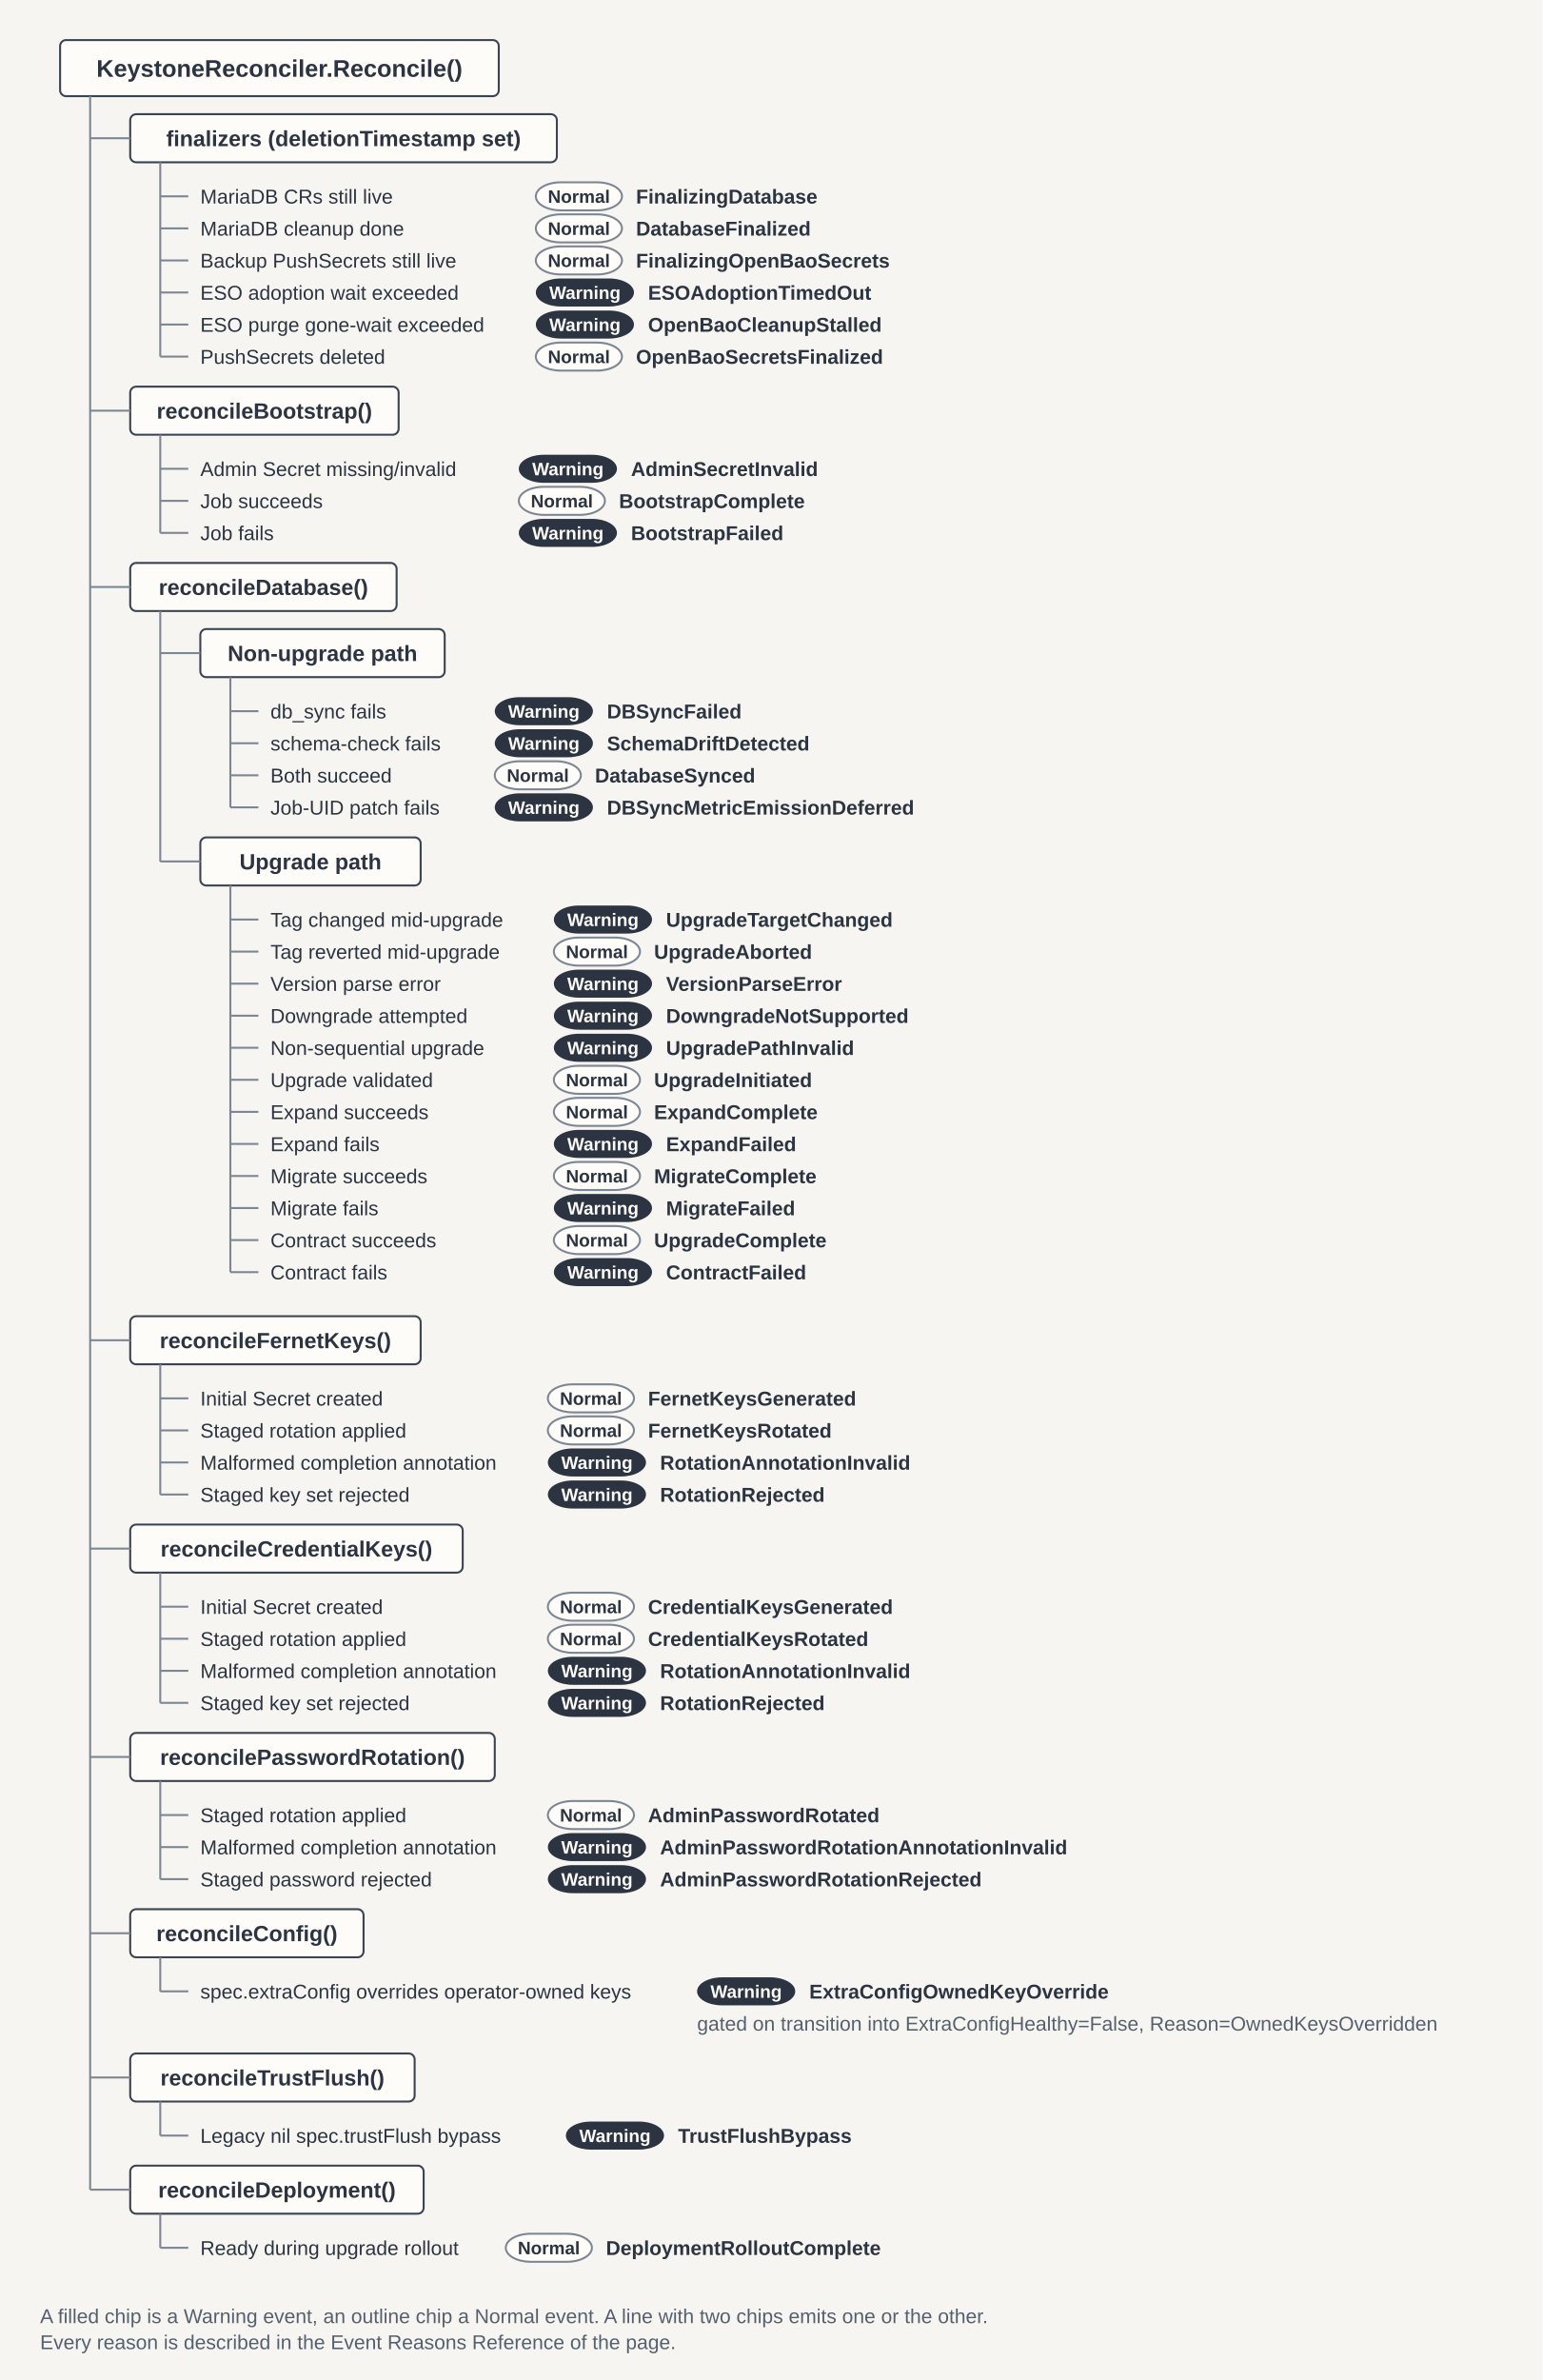
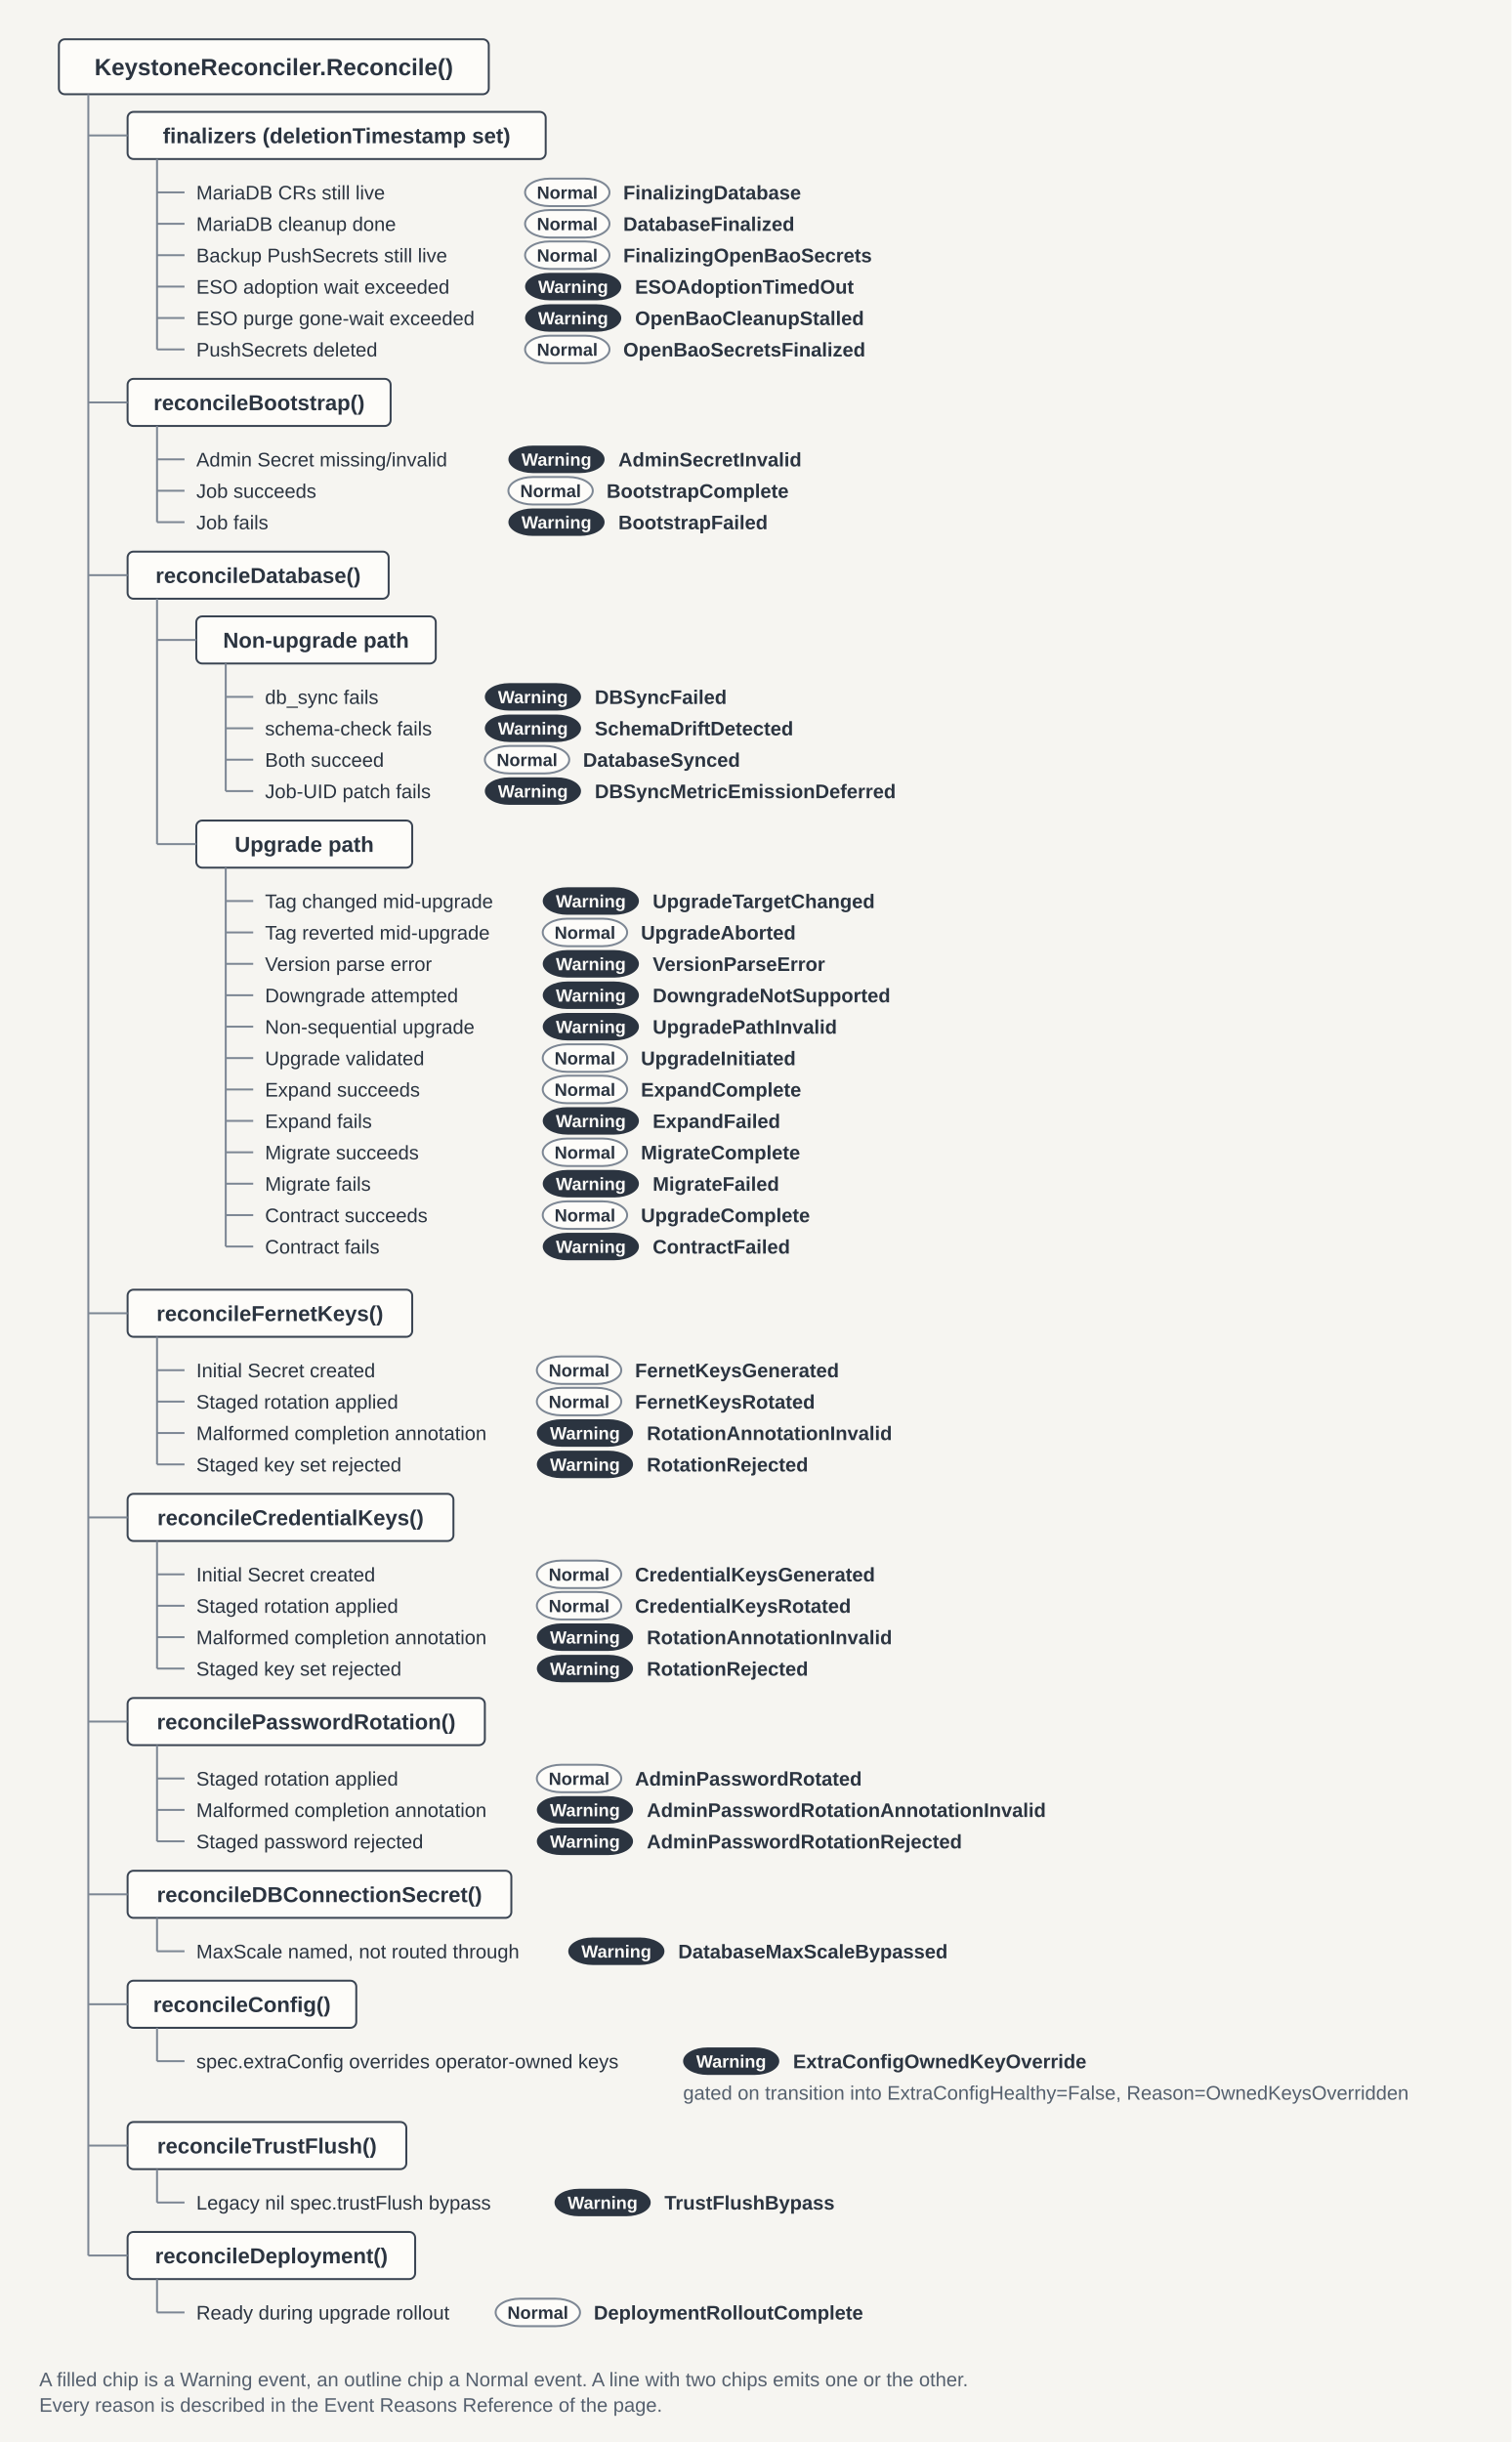
- <svg xmlns="http://www.w3.org/2000/svg" width="1540" height="2376" viewBox="0 0 1540 2376" font-family="'IBM Plex Sans', Arial, Helvetica, sans-serif" role="img" aria-label="Event flow of the Keystone operator">
-   <rect width="1540" height="2376" fill="#F6F5F1" />
+ <svg xmlns="http://www.w3.org/2000/svg" width="1540" height="2488" viewBox="0 0 1540 2488" font-family="'IBM Plex Sans', Arial, Helvetica, sans-serif" role="img" aria-label="Event flow of the Keystone operator">
+   <rect width="1540" height="2488" fill="#F6F5F1" />
  <rect x="60" y="40" width="438" height="56" rx="6" fill="#FDFCF9" stroke="#3A4452" stroke-width="2" />
  <text x="279" y="76.64" font-size="24" font-weight="700" fill="#2B3440" text-anchor="middle">KeystoneReconciler.Reconcile()</text>
  <rect x="130" y="114" width="426" height="48" rx="6" fill="#FDFCF9" stroke="#3A4452" stroke-width="2" />
  <text x="343" y="145.92" font-size="22" font-weight="700" fill="#2B3440" text-anchor="middle">finalizers (deletionTimestamp set)</text>
  <polyline points="90,138 130,138" fill="none" stroke="#7D8794" stroke-width="2" />
  <polyline points="160,196 188,196" fill="none" stroke="#7D8794" stroke-width="2" />
  <text x="200" y="203.2" font-size="20" font-weight="400" fill="#2B3440">MariaDB CRs still live</text>
  <rect x="535" y="182" width="86" height="28" rx="25" fill="#FDFCF9" stroke="#7D8794" stroke-width="2" />
  <text x="578" y="202.48" font-size="18" font-weight="700" fill="#2B3440" text-anchor="middle">Normal</text>
  <text x="635" y="203.2" font-size="20" font-weight="700" fill="#2B3440">FinalizingDatabase</text>
  <polyline points="160,228 188,228" fill="none" stroke="#7D8794" stroke-width="2" />
  <text x="200" y="235.2" font-size="20" font-weight="400" fill="#2B3440">MariaDB cleanup done</text>
  <rect x="535" y="214" width="86" height="28" rx="25" fill="#FDFCF9" stroke="#7D8794" stroke-width="2" />
  <text x="578" y="234.48" font-size="18" font-weight="700" fill="#2B3440" text-anchor="middle">Normal</text>
  <text x="635" y="235.2" font-size="20" font-weight="700" fill="#2B3440">DatabaseFinalized</text>
  <polyline points="160,260 188,260" fill="none" stroke="#7D8794" stroke-width="2" />
  <text x="200" y="267.2" font-size="20" font-weight="400" fill="#2B3440">Backup PushSecrets still live</text>
  <rect x="535" y="246" width="86" height="28" rx="25" fill="#FDFCF9" stroke="#7D8794" stroke-width="2" />
  <text x="578" y="266.48" font-size="18" font-weight="700" fill="#2B3440" text-anchor="middle">Normal</text>
  <text x="635" y="267.2" font-size="20" font-weight="700" fill="#2B3440">FinalizingOpenBaoSecrets</text>
  <polyline points="160,292 188,292" fill="none" stroke="#7D8794" stroke-width="2" />
  <text x="200" y="299.2" font-size="20" font-weight="400" fill="#2B3440">ESO adoption wait exceeded</text>
  <rect x="535" y="278" width="98" height="28" rx="25" fill="#2B3440" />
  <text x="584" y="298.48" font-size="18" font-weight="700" fill="#FBFAF7" text-anchor="middle">Warning</text>
  <text x="647" y="299.2" font-size="20" font-weight="700" fill="#2B3440">ESOAdoptionTimedOut</text>
  <polyline points="160,324 188,324" fill="none" stroke="#7D8794" stroke-width="2" />
  <text x="200" y="331.2" font-size="20" font-weight="400" fill="#2B3440">ESO purge gone-wait exceeded</text>
  <rect x="535" y="310" width="98" height="28" rx="25" fill="#2B3440" />
  <text x="584" y="330.48" font-size="18" font-weight="700" fill="#FBFAF7" text-anchor="middle">Warning</text>
  <text x="647" y="331.2" font-size="20" font-weight="700" fill="#2B3440">OpenBaoCleanupStalled</text>
  <polyline points="160,356 188,356" fill="none" stroke="#7D8794" stroke-width="2" />
  <text x="200" y="363.2" font-size="20" font-weight="400" fill="#2B3440">PushSecrets deleted</text>
  <rect x="535" y="342" width="86" height="28" rx="25" fill="#FDFCF9" stroke="#7D8794" stroke-width="2" />
  <text x="578" y="362.48" font-size="18" font-weight="700" fill="#2B3440" text-anchor="middle">Normal</text>
  <text x="635" y="363.2" font-size="20" font-weight="700" fill="#2B3440">OpenBaoSecretsFinalized</text>
  <polyline points="160,162 160,356" fill="none" stroke="#7D8794" stroke-width="2" />
  <rect x="130" y="386" width="268" height="48" rx="6" fill="#FDFCF9" stroke="#3A4452" stroke-width="2" />
  <text x="264" y="417.92" font-size="22" font-weight="700" fill="#2B3440" text-anchor="middle">reconcileBootstrap()</text>
  <polyline points="90,410 130,410" fill="none" stroke="#7D8794" stroke-width="2" />
  <polyline points="160,468 188,468" fill="none" stroke="#7D8794" stroke-width="2" />
  <text x="200" y="475.2" font-size="20" font-weight="400" fill="#2B3440">Admin Secret missing/invalid</text>
  <rect x="518" y="454" width="98" height="28" rx="25" fill="#2B3440" />
  <text x="567" y="474.48" font-size="18" font-weight="700" fill="#FBFAF7" text-anchor="middle">Warning</text>
  <text x="630" y="475.2" font-size="20" font-weight="700" fill="#2B3440">AdminSecretInvalid</text>
  <polyline points="160,500 188,500" fill="none" stroke="#7D8794" stroke-width="2" />
  <text x="200" y="507.2" font-size="20" font-weight="400" fill="#2B3440">Job succeeds</text>
  <rect x="518" y="486" width="86" height="28" rx="25" fill="#FDFCF9" stroke="#7D8794" stroke-width="2" />
  <text x="561" y="506.48" font-size="18" font-weight="700" fill="#2B3440" text-anchor="middle">Normal</text>
  <text x="618" y="507.2" font-size="20" font-weight="700" fill="#2B3440">BootstrapComplete</text>
  <polyline points="160,532 188,532" fill="none" stroke="#7D8794" stroke-width="2" />
  <text x="200" y="539.2" font-size="20" font-weight="400" fill="#2B3440">Job fails</text>
  <rect x="518" y="518" width="98" height="28" rx="25" fill="#2B3440" />
  <text x="567" y="538.48" font-size="18" font-weight="700" fill="#FBFAF7" text-anchor="middle">Warning</text>
  <text x="630" y="539.2" font-size="20" font-weight="700" fill="#2B3440">BootstrapFailed</text>
  <polyline points="160,434 160,532" fill="none" stroke="#7D8794" stroke-width="2" />
  <rect x="130" y="562" width="266" height="48" rx="6" fill="#FDFCF9" stroke="#3A4452" stroke-width="2" />
  <text x="263" y="593.92" font-size="22" font-weight="700" fill="#2B3440" text-anchor="middle">reconcileDatabase()</text>
  <polyline points="90,586 130,586" fill="none" stroke="#7D8794" stroke-width="2" />
  <rect x="200" y="628" width="244" height="48" rx="6" fill="#FDFCF9" stroke="#3A4452" stroke-width="2" />
  <text x="322" y="659.92" font-size="22" font-weight="700" fill="#2B3440" text-anchor="middle">Non-upgrade path</text>
  <polyline points="160,652 200,652" fill="none" stroke="#7D8794" stroke-width="2" />
  <polyline points="230,710 258,710" fill="none" stroke="#7D8794" stroke-width="2" />
  <text x="270" y="717.2" font-size="20" font-weight="400" fill="#2B3440">db_sync fails</text>
  <rect x="494" y="696" width="98" height="28" rx="25" fill="#2B3440" />
  <text x="543" y="716.48" font-size="18" font-weight="700" fill="#FBFAF7" text-anchor="middle">Warning</text>
  <text x="606" y="717.2" font-size="20" font-weight="700" fill="#2B3440">DBSyncFailed</text>
  <polyline points="230,742 258,742" fill="none" stroke="#7D8794" stroke-width="2" />
  <text x="270" y="749.2" font-size="20" font-weight="400" fill="#2B3440">schema-check fails</text>
  <rect x="494" y="728" width="98" height="28" rx="25" fill="#2B3440" />
  <text x="543" y="748.48" font-size="18" font-weight="700" fill="#FBFAF7" text-anchor="middle">Warning</text>
  <text x="606" y="749.2" font-size="20" font-weight="700" fill="#2B3440">SchemaDriftDetected</text>
  <polyline points="230,774 258,774" fill="none" stroke="#7D8794" stroke-width="2" />
  <text x="270" y="781.2" font-size="20" font-weight="400" fill="#2B3440">Both succeed</text>
  <rect x="494" y="760" width="86" height="28" rx="25" fill="#FDFCF9" stroke="#7D8794" stroke-width="2" />
  <text x="537" y="780.48" font-size="18" font-weight="700" fill="#2B3440" text-anchor="middle">Normal</text>
  <text x="594" y="781.2" font-size="20" font-weight="700" fill="#2B3440">DatabaseSynced</text>
  <polyline points="230,806 258,806" fill="none" stroke="#7D8794" stroke-width="2" />
  <text x="270" y="813.2" font-size="20" font-weight="400" fill="#2B3440">Job-UID patch fails</text>
  <rect x="494" y="792" width="98" height="28" rx="25" fill="#2B3440" />
  <text x="543" y="812.48" font-size="18" font-weight="700" fill="#FBFAF7" text-anchor="middle">Warning</text>
  <text x="606" y="813.2" font-size="20" font-weight="700" fill="#2B3440">DBSyncMetricEmissionDeferred</text>
  <polyline points="230,676 230,806" fill="none" stroke="#7D8794" stroke-width="2" />
  <rect x="200" y="836" width="220" height="48" rx="6" fill="#FDFCF9" stroke="#3A4452" stroke-width="2" />
  <text x="310" y="867.92" font-size="22" font-weight="700" fill="#2B3440" text-anchor="middle">Upgrade path</text>
  <polyline points="160,860 200,860" fill="none" stroke="#7D8794" stroke-width="2" />
  <polyline points="230,918 258,918" fill="none" stroke="#7D8794" stroke-width="2" />
  <text x="270" y="925.2" font-size="20" font-weight="400" fill="#2B3440">Tag changed mid-upgrade</text>
  <rect x="553" y="904" width="98" height="28" rx="25" fill="#2B3440" />
  <text x="602" y="924.48" font-size="18" font-weight="700" fill="#FBFAF7" text-anchor="middle">Warning</text>
  <text x="665" y="925.2" font-size="20" font-weight="700" fill="#2B3440">UpgradeTargetChanged</text>
  <polyline points="230,950 258,950" fill="none" stroke="#7D8794" stroke-width="2" />
  <text x="270" y="957.2" font-size="20" font-weight="400" fill="#2B3440">Tag reverted mid-upgrade</text>
  <rect x="553" y="936" width="86" height="28" rx="25" fill="#FDFCF9" stroke="#7D8794" stroke-width="2" />
  <text x="596" y="956.48" font-size="18" font-weight="700" fill="#2B3440" text-anchor="middle">Normal</text>
  <text x="653" y="957.2" font-size="20" font-weight="700" fill="#2B3440">UpgradeAborted</text>
  <polyline points="230,982 258,982" fill="none" stroke="#7D8794" stroke-width="2" />
  <text x="270" y="989.2" font-size="20" font-weight="400" fill="#2B3440">Version parse error</text>
  <rect x="553" y="968" width="98" height="28" rx="25" fill="#2B3440" />
  <text x="602" y="988.48" font-size="18" font-weight="700" fill="#FBFAF7" text-anchor="middle">Warning</text>
  <text x="665" y="989.2" font-size="20" font-weight="700" fill="#2B3440">VersionParseError</text>
  <polyline points="230,1014 258,1014" fill="none" stroke="#7D8794" stroke-width="2" />
  <text x="270" y="1021.2" font-size="20" font-weight="400" fill="#2B3440">Downgrade attempted</text>
  <rect x="553" y="1000" width="98" height="28" rx="25" fill="#2B3440" />
  <text x="602" y="1020.48" font-size="18" font-weight="700" fill="#FBFAF7" text-anchor="middle">Warning</text>
  <text x="665" y="1021.2" font-size="20" font-weight="700" fill="#2B3440">DowngradeNotSupported</text>
  <polyline points="230,1046 258,1046" fill="none" stroke="#7D8794" stroke-width="2" />
  <text x="270" y="1053.2" font-size="20" font-weight="400" fill="#2B3440">Non-sequential upgrade</text>
  <rect x="553" y="1032" width="98" height="28" rx="25" fill="#2B3440" />
  <text x="602" y="1052.48" font-size="18" font-weight="700" fill="#FBFAF7" text-anchor="middle">Warning</text>
  <text x="665" y="1053.2" font-size="20" font-weight="700" fill="#2B3440">UpgradePathInvalid</text>
  <polyline points="230,1078 258,1078" fill="none" stroke="#7D8794" stroke-width="2" />
  <text x="270" y="1085.2" font-size="20" font-weight="400" fill="#2B3440">Upgrade validated</text>
  <rect x="553" y="1064" width="86" height="28" rx="25" fill="#FDFCF9" stroke="#7D8794" stroke-width="2" />
  <text x="596" y="1084.48" font-size="18" font-weight="700" fill="#2B3440" text-anchor="middle">Normal</text>
  <text x="653" y="1085.2" font-size="20" font-weight="700" fill="#2B3440">UpgradeInitiated</text>
  <polyline points="230,1110 258,1110" fill="none" stroke="#7D8794" stroke-width="2" />
  <text x="270" y="1117.2" font-size="20" font-weight="400" fill="#2B3440">Expand succeeds</text>
  <rect x="553" y="1096" width="86" height="28" rx="25" fill="#FDFCF9" stroke="#7D8794" stroke-width="2" />
  <text x="596" y="1116.48" font-size="18" font-weight="700" fill="#2B3440" text-anchor="middle">Normal</text>
  <text x="653" y="1117.2" font-size="20" font-weight="700" fill="#2B3440">ExpandComplete</text>
  <polyline points="230,1142 258,1142" fill="none" stroke="#7D8794" stroke-width="2" />
  <text x="270" y="1149.2" font-size="20" font-weight="400" fill="#2B3440">Expand fails</text>
  <rect x="553" y="1128" width="98" height="28" rx="25" fill="#2B3440" />
  <text x="602" y="1148.48" font-size="18" font-weight="700" fill="#FBFAF7" text-anchor="middle">Warning</text>
  <text x="665" y="1149.2" font-size="20" font-weight="700" fill="#2B3440">ExpandFailed</text>
  <polyline points="230,1174 258,1174" fill="none" stroke="#7D8794" stroke-width="2" />
  <text x="270" y="1181.2" font-size="20" font-weight="400" fill="#2B3440">Migrate succeeds</text>
  <rect x="553" y="1160" width="86" height="28" rx="25" fill="#FDFCF9" stroke="#7D8794" stroke-width="2" />
  <text x="596" y="1180.48" font-size="18" font-weight="700" fill="#2B3440" text-anchor="middle">Normal</text>
  <text x="653" y="1181.2" font-size="20" font-weight="700" fill="#2B3440">MigrateComplete</text>
  <polyline points="230,1206 258,1206" fill="none" stroke="#7D8794" stroke-width="2" />
  <text x="270" y="1213.2" font-size="20" font-weight="400" fill="#2B3440">Migrate fails</text>
  <rect x="553" y="1192" width="98" height="28" rx="25" fill="#2B3440" />
  <text x="602" y="1212.48" font-size="18" font-weight="700" fill="#FBFAF7" text-anchor="middle">Warning</text>
  <text x="665" y="1213.2" font-size="20" font-weight="700" fill="#2B3440">MigrateFailed</text>
  <polyline points="230,1238 258,1238" fill="none" stroke="#7D8794" stroke-width="2" />
  <text x="270" y="1245.2" font-size="20" font-weight="400" fill="#2B3440">Contract succeeds</text>
  <rect x="553" y="1224" width="86" height="28" rx="25" fill="#FDFCF9" stroke="#7D8794" stroke-width="2" />
  <text x="596" y="1244.48" font-size="18" font-weight="700" fill="#2B3440" text-anchor="middle">Normal</text>
  <text x="653" y="1245.2" font-size="20" font-weight="700" fill="#2B3440">UpgradeComplete</text>
  <polyline points="230,1270 258,1270" fill="none" stroke="#7D8794" stroke-width="2" />
  <text x="270" y="1277.2" font-size="20" font-weight="400" fill="#2B3440">Contract fails</text>
  <rect x="553" y="1256" width="98" height="28" rx="25" fill="#2B3440" />
  <text x="602" y="1276.48" font-size="18" font-weight="700" fill="#FBFAF7" text-anchor="middle">Warning</text>
  <text x="665" y="1277.2" font-size="20" font-weight="700" fill="#2B3440">ContractFailed</text>
  <polyline points="230,884 230,1270" fill="none" stroke="#7D8794" stroke-width="2" />
  <polyline points="160,610 160,860" fill="none" stroke="#7D8794" stroke-width="2" />
  <rect x="130" y="1314" width="290" height="48" rx="6" fill="#FDFCF9" stroke="#3A4452" stroke-width="2" />
  <text x="275" y="1345.92" font-size="22" font-weight="700" fill="#2B3440" text-anchor="middle">reconcileFernetKeys()</text>
  <polyline points="90,1338 130,1338" fill="none" stroke="#7D8794" stroke-width="2" />
  <polyline points="160,1396 188,1396" fill="none" stroke="#7D8794" stroke-width="2" />
  <text x="200" y="1403.2" font-size="20" font-weight="400" fill="#2B3440">Initial Secret created</text>
  <rect x="547" y="1382" width="86" height="28" rx="25" fill="#FDFCF9" stroke="#7D8794" stroke-width="2" />
  <text x="590" y="1402.48" font-size="18" font-weight="700" fill="#2B3440" text-anchor="middle">Normal</text>
  <text x="647" y="1403.2" font-size="20" font-weight="700" fill="#2B3440">FernetKeysGenerated</text>
  <polyline points="160,1428 188,1428" fill="none" stroke="#7D8794" stroke-width="2" />
  <text x="200" y="1435.2" font-size="20" font-weight="400" fill="#2B3440">Staged rotation applied</text>
  <rect x="547" y="1414" width="86" height="28" rx="25" fill="#FDFCF9" stroke="#7D8794" stroke-width="2" />
  <text x="590" y="1434.48" font-size="18" font-weight="700" fill="#2B3440" text-anchor="middle">Normal</text>
  <text x="647" y="1435.2" font-size="20" font-weight="700" fill="#2B3440">FernetKeysRotated</text>
  <polyline points="160,1460 188,1460" fill="none" stroke="#7D8794" stroke-width="2" />
  <text x="200" y="1467.2" font-size="20" font-weight="400" fill="#2B3440">Malformed completion annotation</text>
  <rect x="547" y="1446" width="98" height="28" rx="25" fill="#2B3440" />
  <text x="596" y="1466.48" font-size="18" font-weight="700" fill="#FBFAF7" text-anchor="middle">Warning</text>
  <text x="659" y="1467.2" font-size="20" font-weight="700" fill="#2B3440">RotationAnnotationInvalid</text>
  <polyline points="160,1492 188,1492" fill="none" stroke="#7D8794" stroke-width="2" />
  <text x="200" y="1499.2" font-size="20" font-weight="400" fill="#2B3440">Staged key set rejected</text>
  <rect x="547" y="1478" width="98" height="28" rx="25" fill="#2B3440" />
  <text x="596" y="1498.48" font-size="18" font-weight="700" fill="#FBFAF7" text-anchor="middle">Warning</text>
  <text x="659" y="1499.2" font-size="20" font-weight="700" fill="#2B3440">RotationRejected</text>
  <polyline points="160,1362 160,1492" fill="none" stroke="#7D8794" stroke-width="2" />
  <rect x="130" y="1522" width="332" height="48" rx="6" fill="#FDFCF9" stroke="#3A4452" stroke-width="2" />
  <text x="296" y="1553.92" font-size="22" font-weight="700" fill="#2B3440" text-anchor="middle">reconcileCredentialKeys()</text>
  <polyline points="90,1546 130,1546" fill="none" stroke="#7D8794" stroke-width="2" />
  <polyline points="160,1604 188,1604" fill="none" stroke="#7D8794" stroke-width="2" />
  <text x="200" y="1611.2" font-size="20" font-weight="400" fill="#2B3440">Initial Secret created</text>
  <rect x="547" y="1590" width="86" height="28" rx="25" fill="#FDFCF9" stroke="#7D8794" stroke-width="2" />
  <text x="590" y="1610.48" font-size="18" font-weight="700" fill="#2B3440" text-anchor="middle">Normal</text>
  <text x="647" y="1611.2" font-size="20" font-weight="700" fill="#2B3440">CredentialKeysGenerated</text>
  <polyline points="160,1636 188,1636" fill="none" stroke="#7D8794" stroke-width="2" />
  <text x="200" y="1643.2" font-size="20" font-weight="400" fill="#2B3440">Staged rotation applied</text>
  <rect x="547" y="1622" width="86" height="28" rx="25" fill="#FDFCF9" stroke="#7D8794" stroke-width="2" />
  <text x="590" y="1642.48" font-size="18" font-weight="700" fill="#2B3440" text-anchor="middle">Normal</text>
  <text x="647" y="1643.2" font-size="20" font-weight="700" fill="#2B3440">CredentialKeysRotated</text>
  <polyline points="160,1668 188,1668" fill="none" stroke="#7D8794" stroke-width="2" />
  <text x="200" y="1675.2" font-size="20" font-weight="400" fill="#2B3440">Malformed completion annotation</text>
  <rect x="547" y="1654" width="98" height="28" rx="25" fill="#2B3440" />
  <text x="596" y="1674.48" font-size="18" font-weight="700" fill="#FBFAF7" text-anchor="middle">Warning</text>
  <text x="659" y="1675.2" font-size="20" font-weight="700" fill="#2B3440">RotationAnnotationInvalid</text>
  <polyline points="160,1700 188,1700" fill="none" stroke="#7D8794" stroke-width="2" />
  <text x="200" y="1707.2" font-size="20" font-weight="400" fill="#2B3440">Staged key set rejected</text>
  <rect x="547" y="1686" width="98" height="28" rx="25" fill="#2B3440" />
  <text x="596" y="1706.48" font-size="18" font-weight="700" fill="#FBFAF7" text-anchor="middle">Warning</text>
  <text x="659" y="1707.2" font-size="20" font-weight="700" fill="#2B3440">RotationRejected</text>
  <polyline points="160,1570 160,1700" fill="none" stroke="#7D8794" stroke-width="2" />
  <rect x="130" y="1730" width="364" height="48" rx="6" fill="#FDFCF9" stroke="#3A4452" stroke-width="2" />
  <text x="312" y="1761.92" font-size="22" font-weight="700" fill="#2B3440" text-anchor="middle">reconcilePasswordRotation()</text>
  <polyline points="90,1754 130,1754" fill="none" stroke="#7D8794" stroke-width="2" />
  <polyline points="160,1812 188,1812" fill="none" stroke="#7D8794" stroke-width="2" />
  <text x="200" y="1819.2" font-size="20" font-weight="400" fill="#2B3440">Staged rotation applied</text>
  <rect x="547" y="1798" width="86" height="28" rx="25" fill="#FDFCF9" stroke="#7D8794" stroke-width="2" />
  <text x="590" y="1818.48" font-size="18" font-weight="700" fill="#2B3440" text-anchor="middle">Normal</text>
  <text x="647" y="1819.2" font-size="20" font-weight="700" fill="#2B3440">AdminPasswordRotated</text>
  <polyline points="160,1844 188,1844" fill="none" stroke="#7D8794" stroke-width="2" />
  <text x="200" y="1851.2" font-size="20" font-weight="400" fill="#2B3440">Malformed completion annotation</text>
  <rect x="547" y="1830" width="98" height="28" rx="25" fill="#2B3440" />
  <text x="596" y="1850.48" font-size="18" font-weight="700" fill="#FBFAF7" text-anchor="middle">Warning</text>
  <text x="659" y="1851.2" font-size="20" font-weight="700" fill="#2B3440">AdminPasswordRotationAnnotationInvalid</text>
  <polyline points="160,1876 188,1876" fill="none" stroke="#7D8794" stroke-width="2" />
  <text x="200" y="1883.2" font-size="20" font-weight="400" fill="#2B3440">Staged password rejected</text>
  <rect x="547" y="1862" width="98" height="28" rx="25" fill="#2B3440" />
  <text x="596" y="1882.48" font-size="18" font-weight="700" fill="#FBFAF7" text-anchor="middle">Warning</text>
  <text x="659" y="1883.2" font-size="20" font-weight="700" fill="#2B3440">AdminPasswordRotationRejected</text>
  <polyline points="160,1778 160,1876" fill="none" stroke="#7D8794" stroke-width="2" />
-   <rect x="130" y="1906" width="233" height="48" rx="6" fill="#FDFCF9" stroke="#3A4452" stroke-width="2" />
-   <text x="246.5" y="1937.92" font-size="22" font-weight="700" fill="#2B3440" text-anchor="middle">reconcileConfig()</text>
+   <rect x="130" y="1906" width="391" height="48" rx="6" fill="#FDFCF9" stroke="#3A4452" stroke-width="2" />
+   <text x="325.5" y="1937.92" font-size="22" font-weight="700" fill="#2B3440" text-anchor="middle">reconcileDBConnectionSecret()</text>
  <polyline points="90,1930 130,1930" fill="none" stroke="#7D8794" stroke-width="2" />
  <polyline points="160,1988 188,1988" fill="none" stroke="#7D8794" stroke-width="2" />
-   <text x="200" y="1995.2" font-size="20" font-weight="400" fill="#2B3440">spec.extraConfig overrides operator-owned keys</text>
-   <rect x="696" y="1974" width="98" height="28" rx="25" fill="#2B3440" />
-   <text x="745" y="1994.48" font-size="18" font-weight="700" fill="#FBFAF7" text-anchor="middle">Warning</text>
-   <text x="808" y="1995.2" font-size="20" font-weight="700" fill="#2B3440">ExtraConfigOwnedKeyOverride</text>
-   <text x="696" y="2027.2" font-size="20" font-weight="400" fill="#55606E">gated on transition into ExtraConfigHealthy=False, Reason=OwnedKeysOverridden</text>
+   <text x="200" y="1995.2" font-size="20" font-weight="400" fill="#2B3440">MaxScale named, not routed through</text>
+   <rect x="579" y="1974" width="98" height="28" rx="25" fill="#2B3440" />
+   <text x="628" y="1994.48" font-size="18" font-weight="700" fill="#FBFAF7" text-anchor="middle">Warning</text>
+   <text x="691" y="1995.2" font-size="20" font-weight="700" fill="#2B3440">DatabaseMaxScaleBypassed</text>
  <polyline points="160,1954 160,1988" fill="none" stroke="#7D8794" stroke-width="2" />
-   <rect x="130" y="2050" width="284" height="48" rx="6" fill="#FDFCF9" stroke="#3A4452" stroke-width="2" />
-   <text x="272" y="2081.92" font-size="22" font-weight="700" fill="#2B3440" text-anchor="middle">reconcileTrustFlush()</text>
-   <polyline points="90,2074 130,2074" fill="none" stroke="#7D8794" stroke-width="2" />
-   <polyline points="160,2132 188,2132" fill="none" stroke="#7D8794" stroke-width="2" />
-   <text x="200" y="2139.2" font-size="20" font-weight="400" fill="#2B3440">Legacy nil spec.trustFlush bypass</text>
-   <rect x="565" y="2118" width="98" height="28" rx="25" fill="#2B3440" />
-   <text x="614" y="2138.48" font-size="18" font-weight="700" fill="#FBFAF7" text-anchor="middle">Warning</text>
-   <text x="677" y="2139.2" font-size="20" font-weight="700" fill="#2B3440">TrustFlushBypass</text>
-   <polyline points="160,2098 160,2132" fill="none" stroke="#7D8794" stroke-width="2" />
-   <rect x="130" y="2162" width="293" height="48" rx="6" fill="#FDFCF9" stroke="#3A4452" stroke-width="2" />
-   <text x="276.5" y="2193.92" font-size="22" font-weight="700" fill="#2B3440" text-anchor="middle">reconcileDeployment()</text>
+   <rect x="130" y="2018" width="233" height="48" rx="6" fill="#FDFCF9" stroke="#3A4452" stroke-width="2" />
+   <text x="246.5" y="2049.92" font-size="22" font-weight="700" fill="#2B3440" text-anchor="middle">reconcileConfig()</text>
+   <polyline points="90,2042 130,2042" fill="none" stroke="#7D8794" stroke-width="2" />
+   <polyline points="160,2100 188,2100" fill="none" stroke="#7D8794" stroke-width="2" />
+   <text x="200" y="2107.2" font-size="20" font-weight="400" fill="#2B3440">spec.extraConfig overrides operator-owned keys</text>
+   <rect x="696" y="2086" width="98" height="28" rx="25" fill="#2B3440" />
+   <text x="745" y="2106.48" font-size="18" font-weight="700" fill="#FBFAF7" text-anchor="middle">Warning</text>
+   <text x="808" y="2107.2" font-size="20" font-weight="700" fill="#2B3440">ExtraConfigOwnedKeyOverride</text>
+   <text x="696" y="2139.2" font-size="20" font-weight="400" fill="#55606E">gated on transition into ExtraConfigHealthy=False, Reason=OwnedKeysOverridden</text>
+   <polyline points="160,2066 160,2100" fill="none" stroke="#7D8794" stroke-width="2" />
+   <rect x="130" y="2162" width="284" height="48" rx="6" fill="#FDFCF9" stroke="#3A4452" stroke-width="2" />
+   <text x="272" y="2193.92" font-size="22" font-weight="700" fill="#2B3440" text-anchor="middle">reconcileTrustFlush()</text>
  <polyline points="90,2186 130,2186" fill="none" stroke="#7D8794" stroke-width="2" />
  <polyline points="160,2244 188,2244" fill="none" stroke="#7D8794" stroke-width="2" />
-   <text x="200" y="2251.2" font-size="20" font-weight="400" fill="#2B3440">Ready during upgrade rollout</text>
-   <rect x="505" y="2230" width="86" height="28" rx="25" fill="#FDFCF9" stroke="#7D8794" stroke-width="2" />
-   <text x="548" y="2250.48" font-size="18" font-weight="700" fill="#2B3440" text-anchor="middle">Normal</text>
-   <text x="605" y="2251.2" font-size="20" font-weight="700" fill="#2B3440">DeploymentRolloutComplete</text>
+   <text x="200" y="2251.2" font-size="20" font-weight="400" fill="#2B3440">Legacy nil spec.trustFlush bypass</text>
+   <rect x="565" y="2230" width="98" height="28" rx="25" fill="#2B3440" />
+   <text x="614" y="2250.48" font-size="18" font-weight="700" fill="#FBFAF7" text-anchor="middle">Warning</text>
+   <text x="677" y="2251.2" font-size="20" font-weight="700" fill="#2B3440">TrustFlushBypass</text>
  <polyline points="160,2210 160,2244" fill="none" stroke="#7D8794" stroke-width="2" />
-   <polyline points="90,96 90,2186" fill="none" stroke="#7D8794" stroke-width="2" />
-   <text x="40" y="2319.2" font-size="20" font-weight="400" fill="#55606E">A filled chip is a Warning event, an outline chip a Normal event. A line with two chips emits one or the other.</text>
-   <text x="40" y="2345.2" font-size="20" font-weight="400" fill="#55606E">Every reason is described in the Event Reasons Reference of the page.</text>
+   <rect x="130" y="2274" width="293" height="48" rx="6" fill="#FDFCF9" stroke="#3A4452" stroke-width="2" />
+   <text x="276.5" y="2305.92" font-size="22" font-weight="700" fill="#2B3440" text-anchor="middle">reconcileDeployment()</text>
+   <polyline points="90,2298 130,2298" fill="none" stroke="#7D8794" stroke-width="2" />
+   <polyline points="160,2356 188,2356" fill="none" stroke="#7D8794" stroke-width="2" />
+   <text x="200" y="2363.2" font-size="20" font-weight="400" fill="#2B3440">Ready during upgrade rollout</text>
+   <rect x="505" y="2342" width="86" height="28" rx="25" fill="#FDFCF9" stroke="#7D8794" stroke-width="2" />
+   <text x="548" y="2362.48" font-size="18" font-weight="700" fill="#2B3440" text-anchor="middle">Normal</text>
+   <text x="605" y="2363.2" font-size="20" font-weight="700" fill="#2B3440">DeploymentRolloutComplete</text>
+   <polyline points="160,2322 160,2356" fill="none" stroke="#7D8794" stroke-width="2" />
+   <polyline points="90,96 90,2298" fill="none" stroke="#7D8794" stroke-width="2" />
+   <text x="40" y="2431.2" font-size="20" font-weight="400" fill="#55606E">A filled chip is a Warning event, an outline chip a Normal event. A line with two chips emits one or the other.</text>
+   <text x="40" y="2457.2" font-size="20" font-weight="400" fill="#55606E">Every reason is described in the Event Reasons Reference of the page.</text>
</svg>
